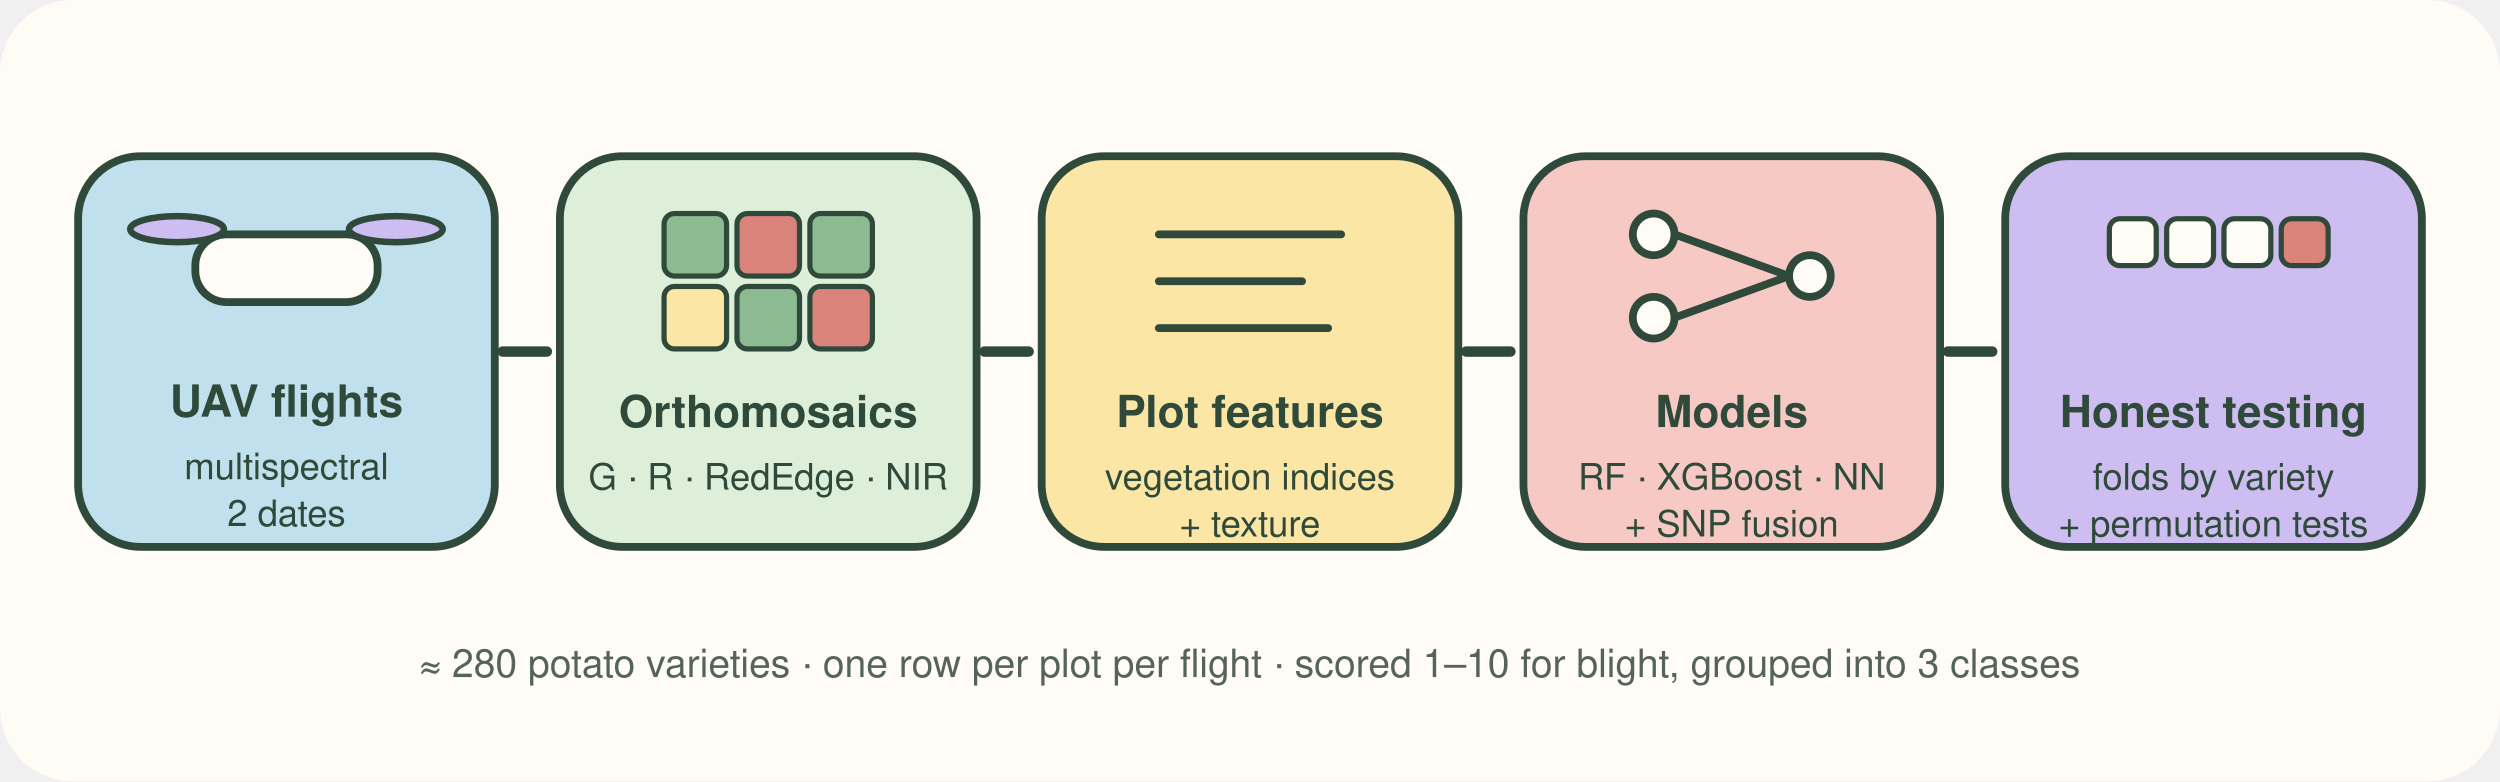
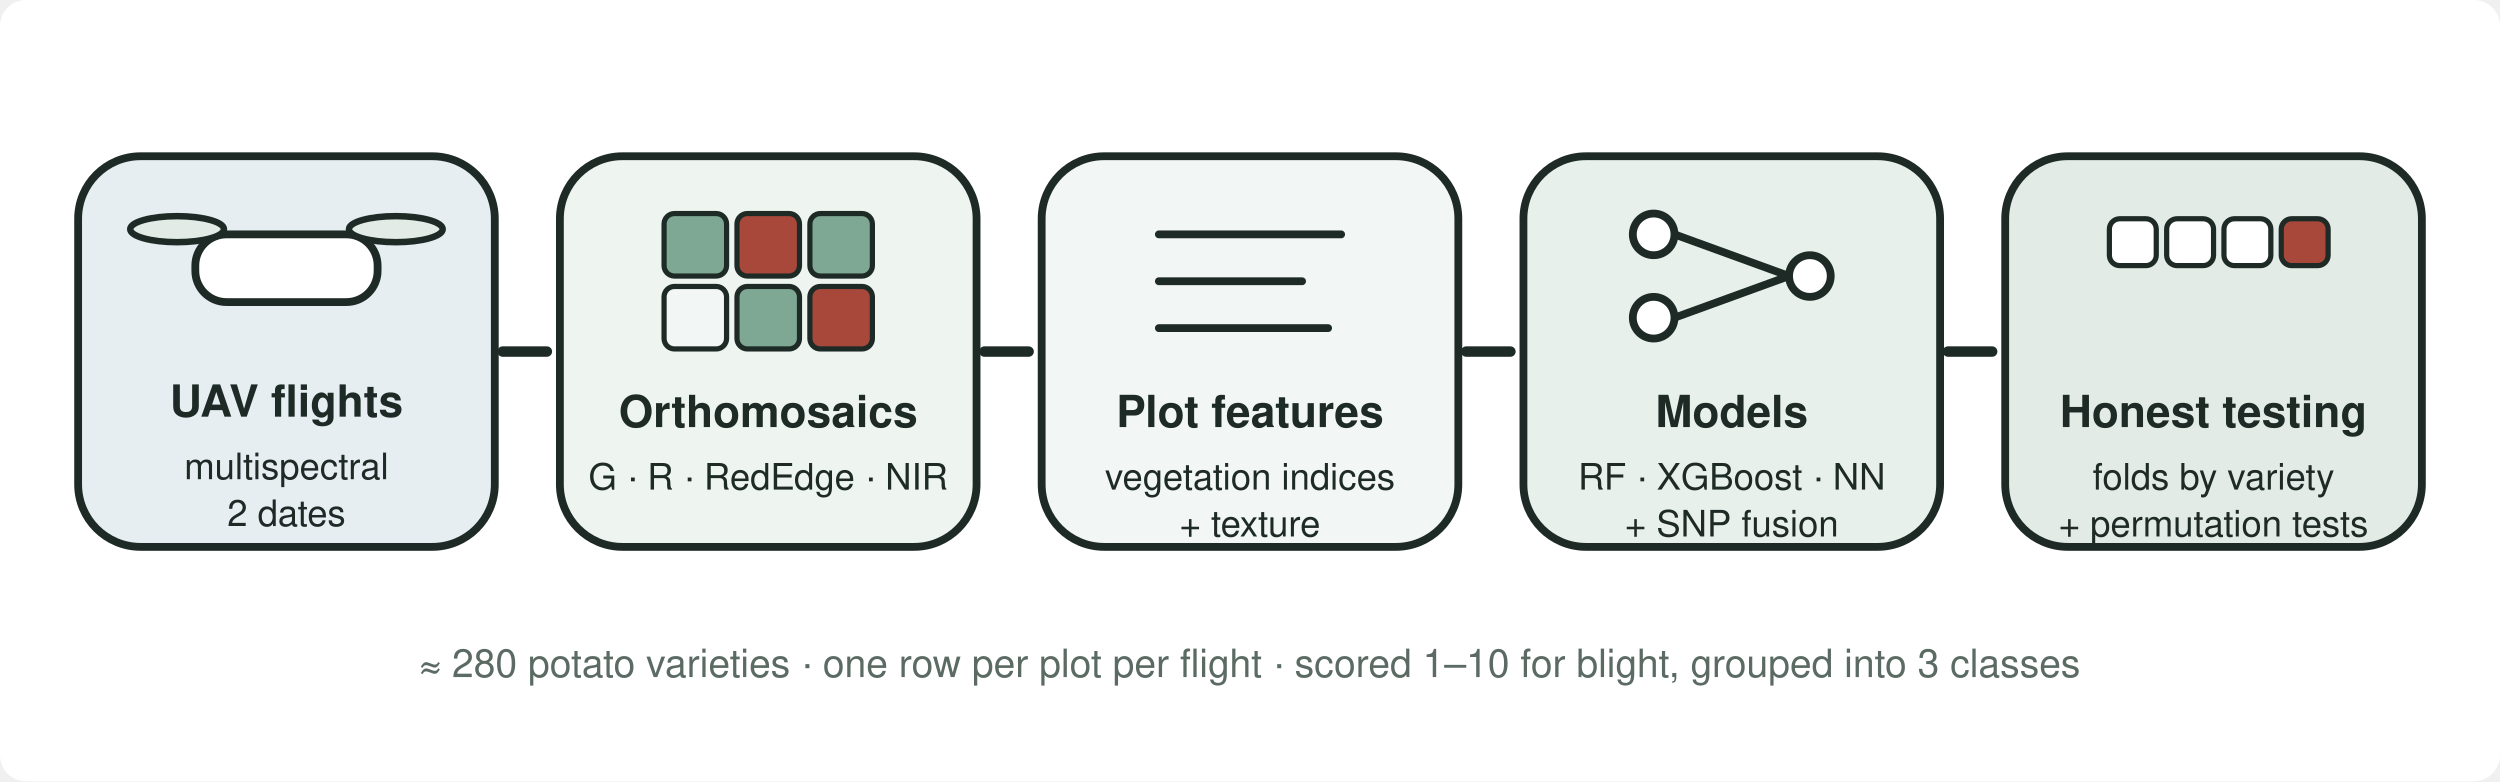
<svg xmlns="http://www.w3.org/2000/svg" viewBox="0 0 960 300" font-family="Nunito, Helvetica, Arial, sans-serif" role="img" aria-label="Workflow: drone flights, orthomosaics, per-plot features, models, validation grouped by variety">
-   <rect width="960" height="300" rx="28" fill="#FFFBF5" />
-   <g font-size="17" font-weight="700" fill="#2F4A3A" text-anchor="middle">
+   <rect width="960" height="300" rx="10" fill="#FFFFFF" />
+   <g font-size="17" font-weight="700" fill="#1E2A26" text-anchor="middle">
    <g transform="translate(30 60)">
-       <rect width="160" height="150" rx="24" fill="#BFE0EC" stroke="#2F4A3A" stroke-width="3" />
-       <rect x="45" y="30" width="70" height="26" rx="12" fill="#FFFBF5" stroke="#2F4A3A" stroke-width="3" />
-       <ellipse cx="38" cy="28" rx="18" ry="5" fill="#CDBDF0" stroke="#2F4A3A" stroke-width="2.5" />
-       <ellipse cx="122" cy="28" rx="18" ry="5" fill="#CDBDF0" stroke="#2F4A3A" stroke-width="2.5" />
+       <rect width="160" height="150" rx="24" fill="#E6EEF2" stroke="#1E2A26" stroke-width="3" />
+       <rect x="45" y="30" width="70" height="26" rx="12" fill="#FFFFFF" stroke="#1E2A26" stroke-width="3" />
+       <ellipse cx="38" cy="28" rx="18" ry="5" fill="#E3EBE7" stroke="#1E2A26" stroke-width="2.5" />
+       <ellipse cx="122" cy="28" rx="18" ry="5" fill="#E3EBE7" stroke="#1E2A26" stroke-width="2.5" />
      <text x="80" y="100">UAV flights</text>
      <text x="80" y="124" font-weight="400" font-size="14">multispectral</text>
      <text x="80" y="142" font-weight="400" font-size="14">2 dates</text>
    </g>
    <g transform="translate(215 60)">
-       <rect width="160" height="150" rx="24" fill="#DDEFD9" stroke="#2F4A3A" stroke-width="3" />
-       <g stroke="#2F4A3A" stroke-width="2" fill="#8DBB91">
+       <rect width="160" height="150" rx="24" fill="#EEF4F0" stroke="#1E2A26" stroke-width="3" />
+       <g stroke="#1E2A26" stroke-width="2" fill="#7FA894">
        <rect x="40" y="22" width="24" height="24" rx="4" />
-         <rect x="68" y="22" width="24" height="24" rx="4" fill="#D9837B" />
+         <rect x="68" y="22" width="24" height="24" rx="4" fill="#A8483B" />
        <rect x="96" y="22" width="24" height="24" rx="4" />
-         <rect x="40" y="50" width="24" height="24" rx="4" fill="#FBE6A6" />
+         <rect x="40" y="50" width="24" height="24" rx="4" fill="#F2F6F4" />
        <rect x="68" y="50" width="24" height="24" rx="4" />
-         <rect x="96" y="50" width="24" height="24" rx="4" fill="#D9837B" />
+         <rect x="96" y="50" width="24" height="24" rx="4" fill="#A8483B" />
      </g>
      <text x="80" y="104">Orthomosaics</text>
      <text x="80" y="128" font-weight="400" font-size="14">G · R · RedEdge · NIR</text>
    </g>
    <g transform="translate(400 60)">
-       <rect width="160" height="150" rx="24" fill="#FBE6A6" stroke="#2F4A3A" stroke-width="3" />
-       <g stroke="#2F4A3A" stroke-width="3" fill="none" stroke-linecap="round">
+       <rect width="160" height="150" rx="24" fill="#F2F6F4" stroke="#1E2A26" stroke-width="3" />
+       <g stroke="#1E2A26" stroke-width="3" fill="none" stroke-linecap="round">
        <path d="M45 30 H 115 M45 48 H 100 M45 66 H 110" />
      </g>
      <text x="80" y="104">Plot features</text>
      <text x="80" y="128" font-weight="400" font-size="14">vegetation indices</text>
      <text x="80" y="146" font-weight="400" font-size="14">+ texture</text>
    </g>
    <g transform="translate(585 60)">
-       <rect width="160" height="150" rx="24" fill="#F6C9C4" stroke="#2F4A3A" stroke-width="3" />
-       <g stroke="#2F4A3A" stroke-width="3" fill="#FFFBF5">
+       <rect width="160" height="150" rx="24" fill="#E8F0EC" stroke="#1E2A26" stroke-width="3" />
+       <g stroke="#1E2A26" stroke-width="3" fill="#FFFFFF">
        <circle cx="50" cy="30" r="8" />
        <circle cx="50" cy="62" r="8" />
        <circle cx="110" cy="46" r="8" />
        <path d="M58 30 L 102 46 M58 62 L 102 46" fill="none" />
      </g>
      <text x="80" y="104">Models</text>
      <text x="80" y="128" font-weight="400" font-size="14">RF · XGBoost · NN</text>
      <text x="80" y="146" font-weight="400" font-size="14">+ SNP fusion</text>
    </g>
    <g transform="translate(770 60)">
-       <rect width="160" height="150" rx="24" fill="#CDBDF0" stroke="#2F4A3A" stroke-width="3" />
-       <g stroke="#2F4A3A" stroke-width="2">
-         <rect x="40" y="24" width="18" height="18" rx="4" fill="#FFFBF5" />
-         <rect x="62" y="24" width="18" height="18" rx="4" fill="#FFFBF5" />
-         <rect x="84" y="24" width="18" height="18" rx="4" fill="#FFFBF5" />
-         <rect x="106" y="24" width="18" height="18" rx="4" fill="#D9837B" />
+       <rect width="160" height="150" rx="24" fill="#E3EBE7" stroke="#1E2A26" stroke-width="3" />
+       <g stroke="#1E2A26" stroke-width="2">
+         <rect x="40" y="24" width="18" height="18" rx="4" fill="#FFFFFF" />
+         <rect x="62" y="24" width="18" height="18" rx="4" fill="#FFFFFF" />
+         <rect x="84" y="24" width="18" height="18" rx="4" fill="#FFFFFF" />
+         <rect x="106" y="24" width="18" height="18" rx="4" fill="#A8483B" />
      </g>
      <text x="80" y="104">Honest testing</text>
      <text x="80" y="128" font-weight="400" font-size="14">folds by variety</text>
      <text x="80" y="146" font-weight="400" font-size="14">+ permutation tests</text>
    </g>
-     <g stroke="#2F4A3A" stroke-width="4" stroke-linecap="round" fill="none">
+     <g stroke="#1E2A26" stroke-width="4" stroke-linecap="round" fill="none">
      <path d="M193 135 H 210 M378 135 H 395 M563 135 H 580 M748 135 H 765" />
    </g>
-     <text x="480" y="260" font-size="15" font-weight="400" fill="#55645a">≈ 280 potato varieties · one row per plot per flight · scored 1–10 for blight, grouped into 3 classes</text>
+     <text x="480" y="260" font-size="15" font-weight="400" fill="#5B6B64">≈ 280 potato varieties · one row per plot per flight · scored 1–10 for blight, grouped into 3 classes</text>
  </g>
</svg>
